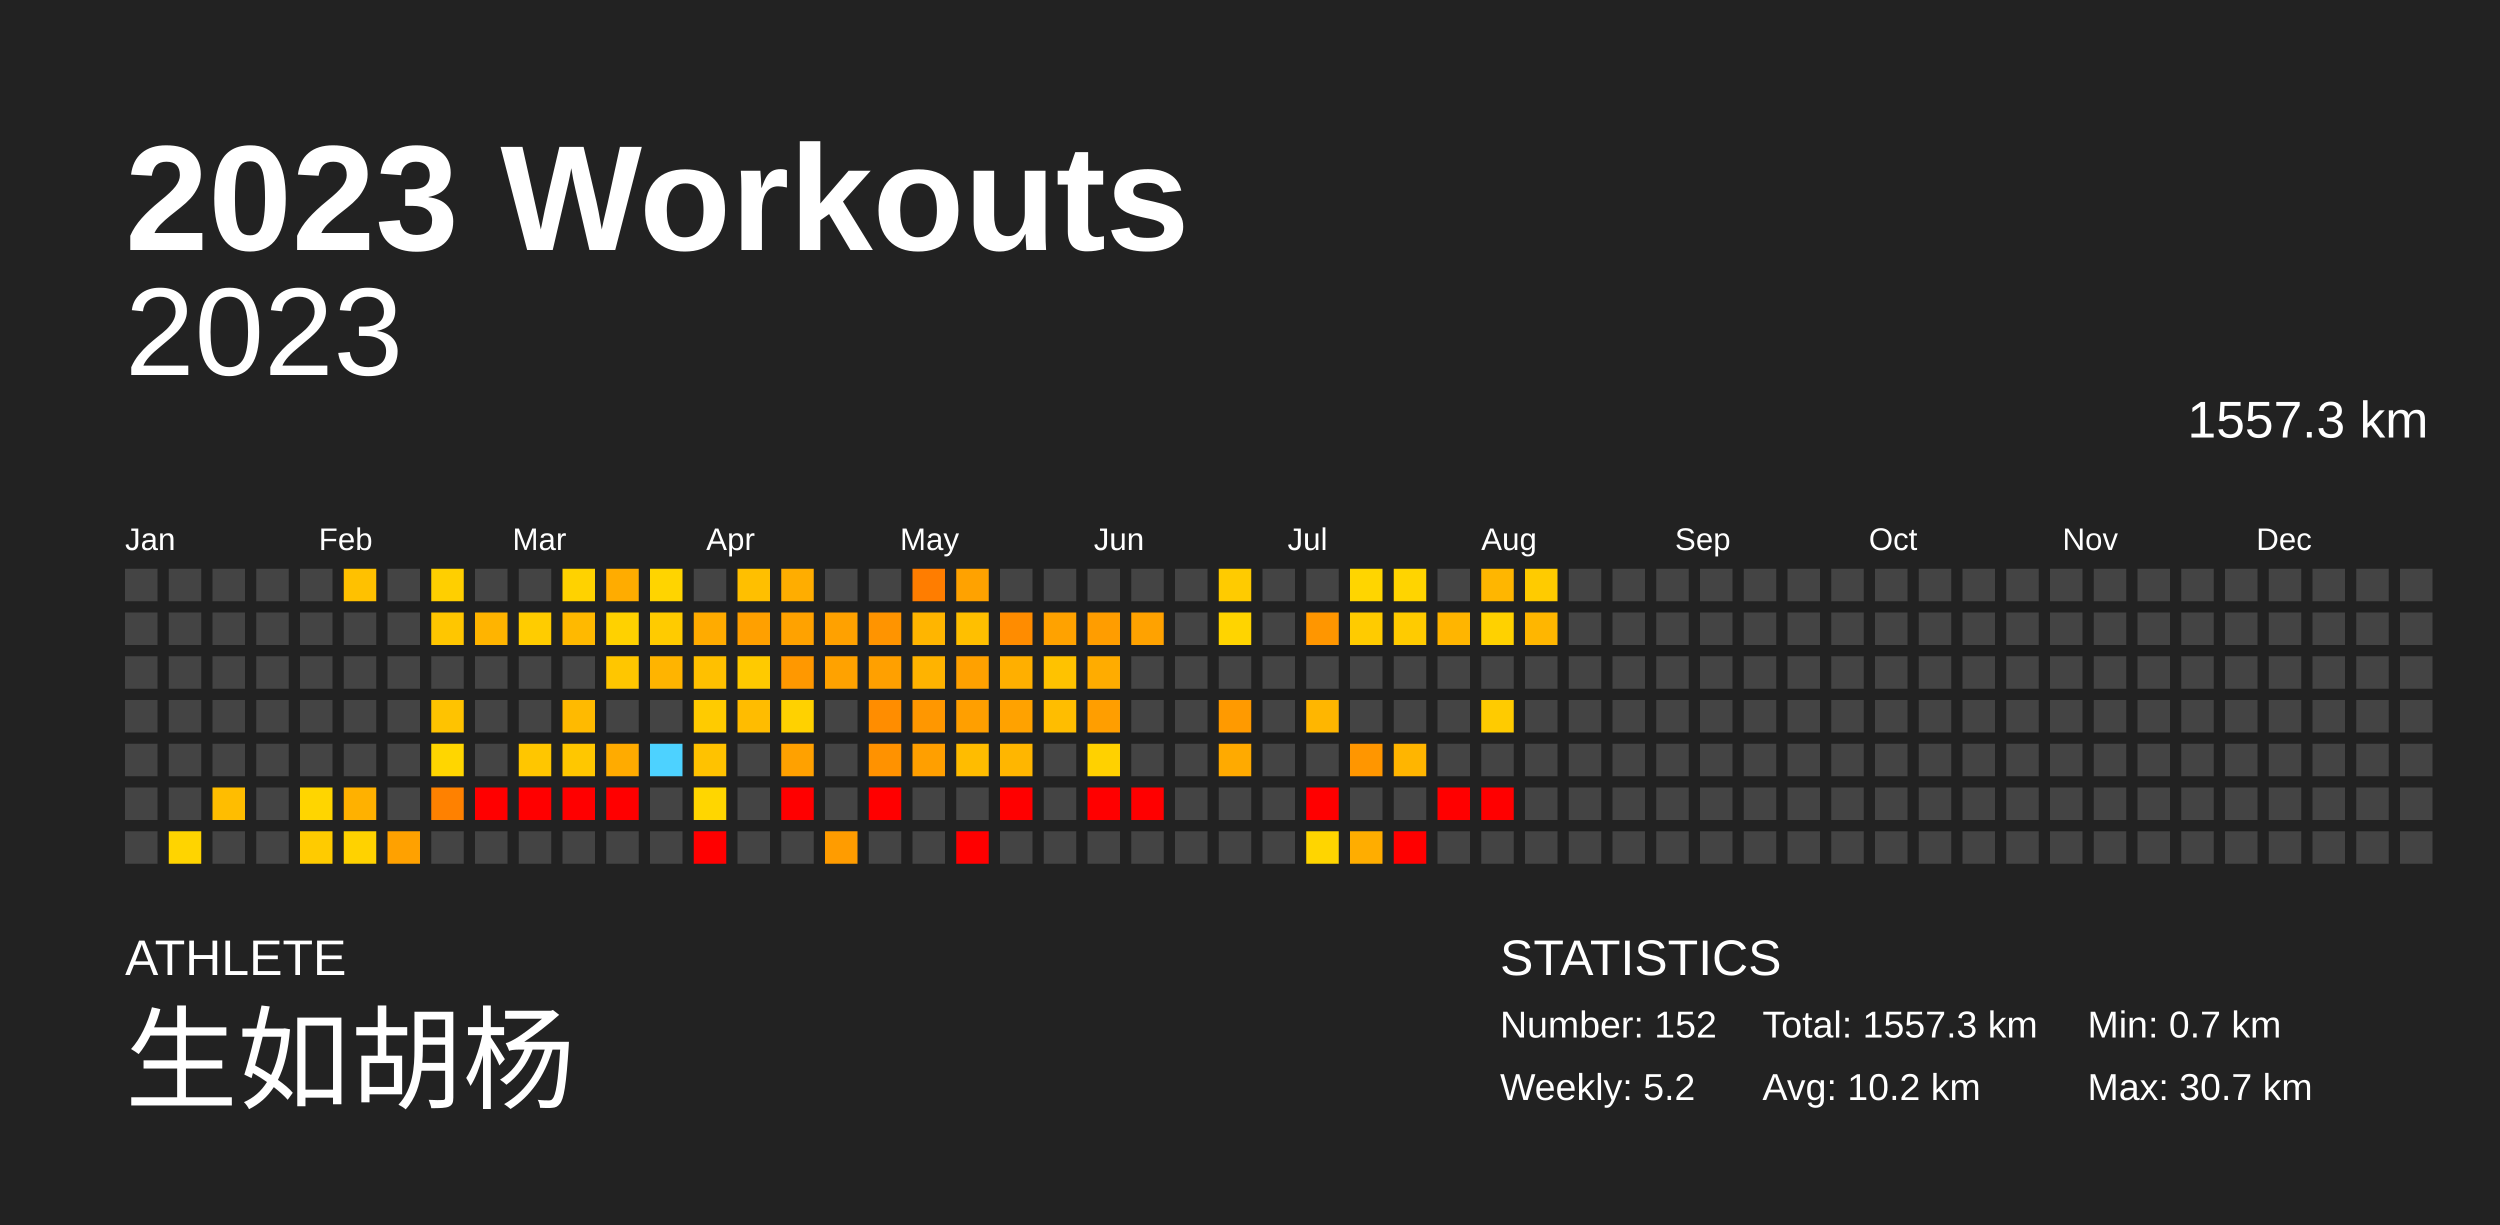
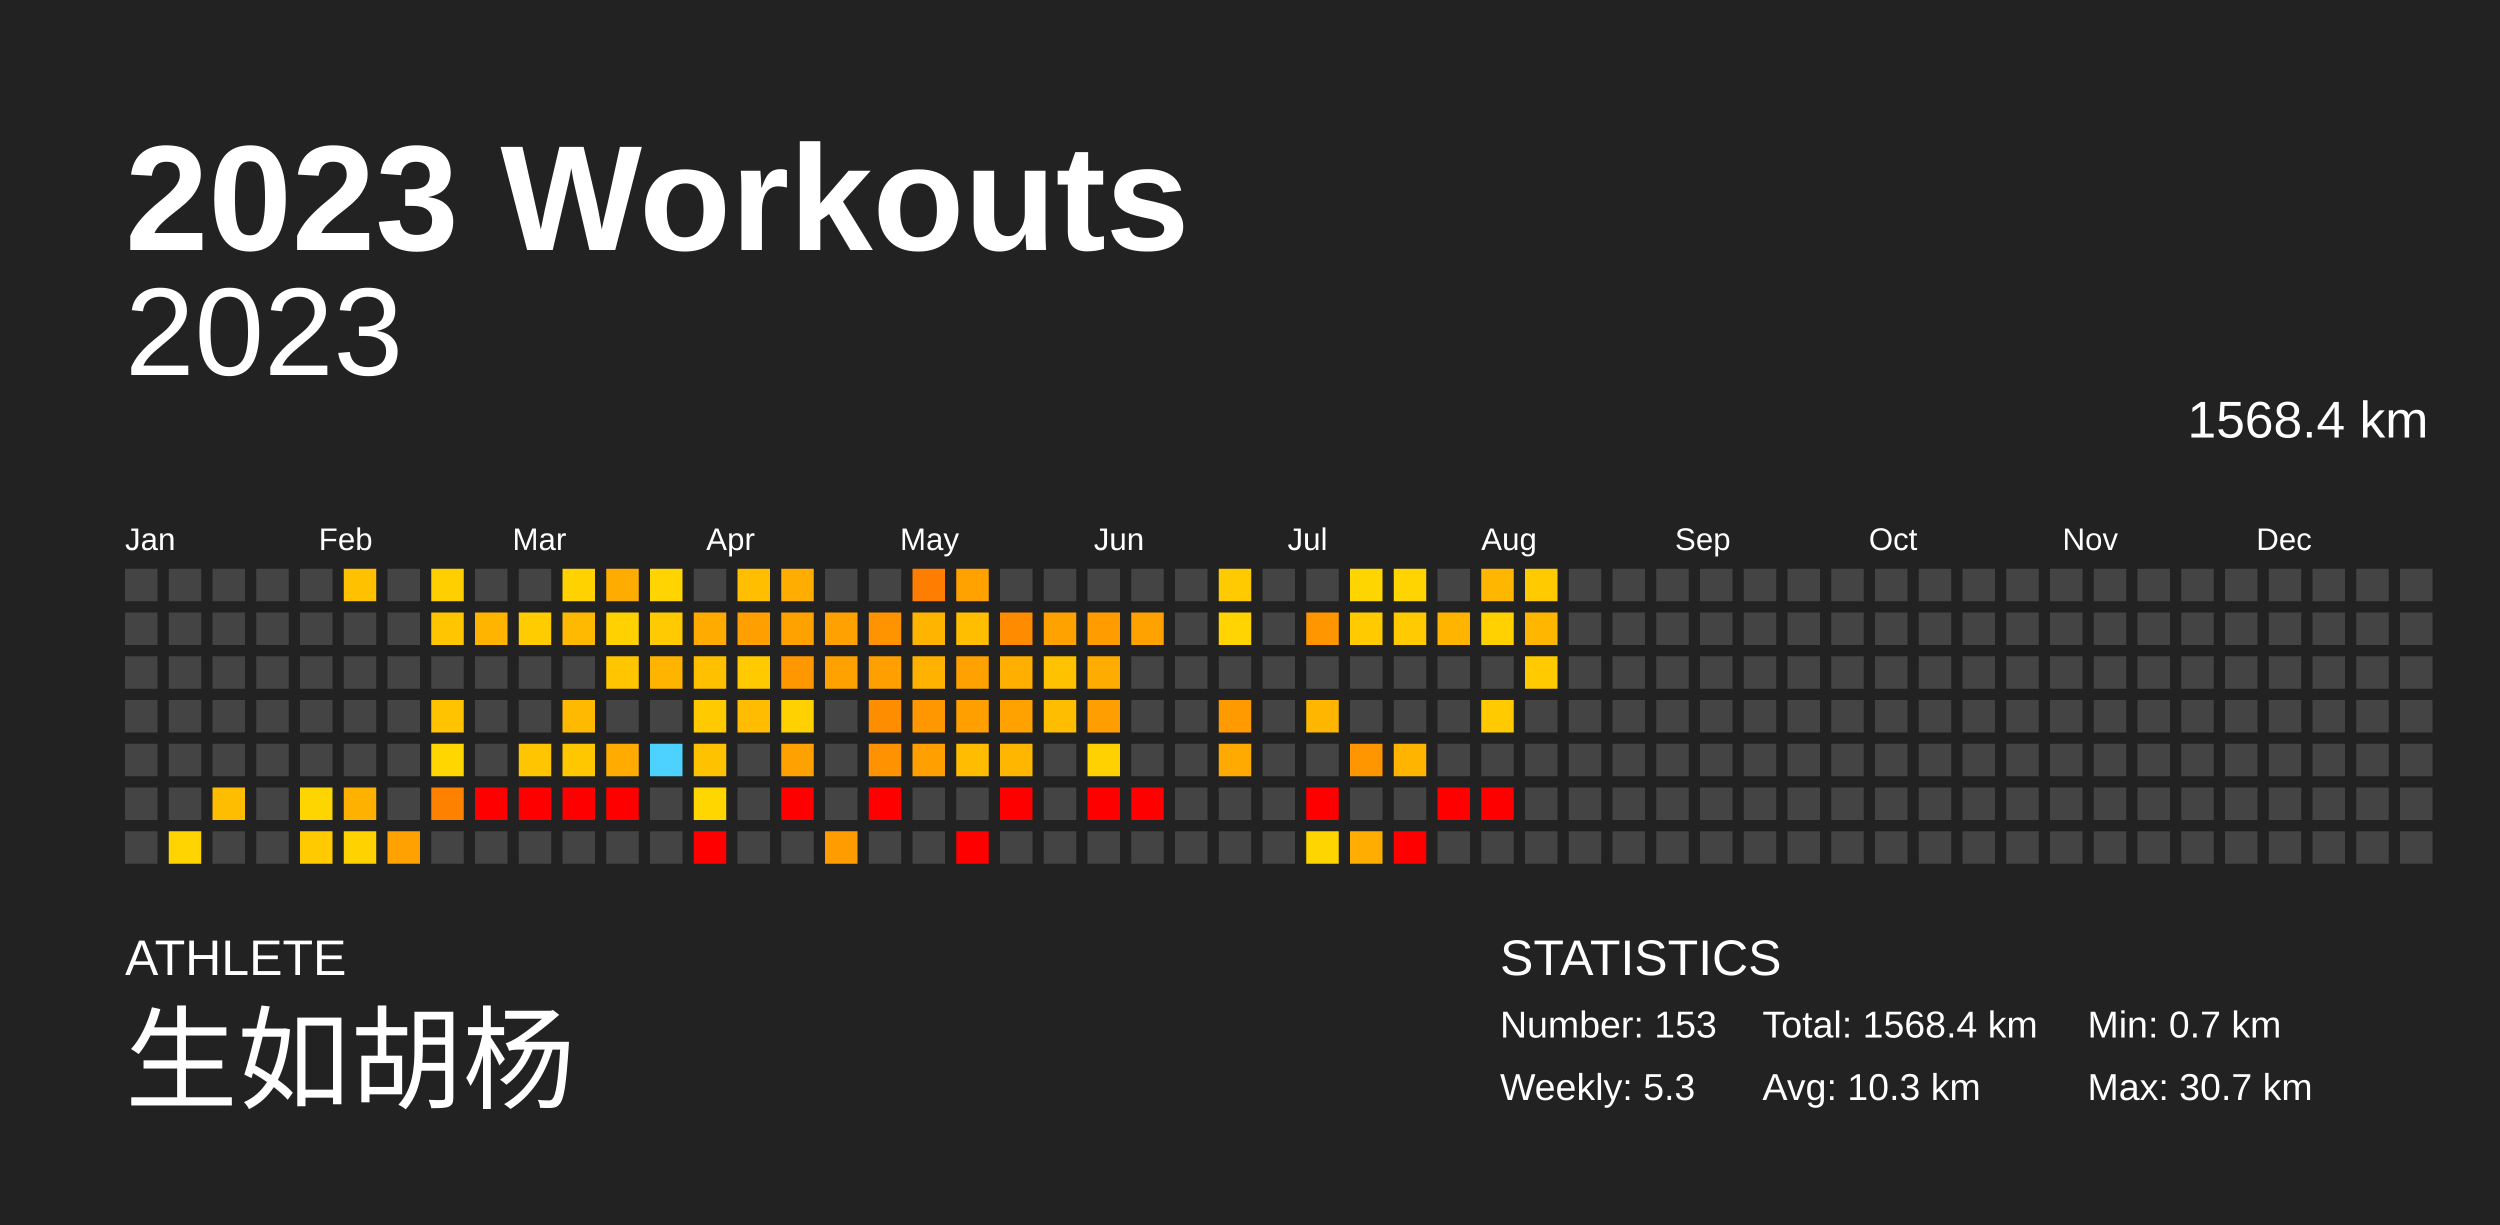
<svg xmlns="http://www.w3.org/2000/svg" baseProfile="full" height="98mm" version="1.1" viewBox="0,0,200,98" width="200mm">
  <defs />
  <rect fill="#222222" height="98" width="200" x="0" y="0" />
  <text fill="#FFFFFF" style="font-size:12px; font-family:Arial; font-weight:bold;" x="10" y="20">2023 Workouts</text>
  <text fill="#FFFFFF" style="font-size:4px; font-family:Arial" x="10" y="78">ATHLETE</text>
  <text fill="#FFFFFF" style="font-size:9px; font-family:Arial" x="10" y="88">生如胡杨</text>
  <text fill="#FFFFFF" style="font-size:4px; font-family:Arial" x="120" y="78">STATISTICS</text>
-   <text fill="#FFFFFF" style="font-size:3px; font-family:Arial" x="120" y="83">Number: 152</text>
-   <text fill="#FFFFFF" style="font-size:3px; font-family:Arial" x="120" y="88">Weekly: 5.2</text>
-   <text fill="#FFFFFF" style="font-size:3px; font-family:Arial" x="141" y="83">Total: 1557.3 km</text>
-   <text fill="#FFFFFF" style="font-size:3px; font-family:Arial" x="141" y="88">Avg: 10.2 km</text>
+   <text fill="#FFFFFF" style="font-size:3px; font-family:Arial" x="120" y="83">Number: 153</text>
+   <text fill="#FFFFFF" style="font-size:3px; font-family:Arial" x="120" y="88">Weekly: 5.3</text>
+   <text fill="#FFFFFF" style="font-size:3px; font-family:Arial" x="141" y="83">Total: 1568.4 km</text>
+   <text fill="#FFFFFF" style="font-size:3px; font-family:Arial" x="141" y="88">Avg: 10.3 km</text>
  <text fill="#FFFFFF" style="font-size:3px; font-family:Arial" x="167" y="83">Min: 0.7 km</text>
  <text fill="#FFFFFF" style="font-size:3px; font-family:Arial" x="167" y="88">Max: 30.7 km</text>
  <text alignment-baseline="hanging" fill="#FFFFFF" style="font-size:10.0px; font-family:Arial;" x="10" y="30">2023</text>
-   <text alignment-baseline="hanging" fill="#FFFFFF" style="font-size:4.125px; font-family:Arial;" x="175" y="35">1557.3 km</text>
+   <text alignment-baseline="hanging" fill="#FFFFFF" style="font-size:4.125px; font-family:Arial;" x="175" y="35">1568.4 km</text>
  <text fill="#FFFFFF" style="font-size:2.5px; font-family:Arial" x="10.0" y="44">Jan</text>
  <text fill="#FFFFFF" style="font-size:2.5px; font-family:Arial" x="25.5" y="44">Feb</text>
  <text fill="#FFFFFF" style="font-size:2.5px; font-family:Arial" x="41.0" y="44">Mar</text>
  <text fill="#FFFFFF" style="font-size:2.5px; font-family:Arial" x="56.5" y="44">Apr</text>
  <text fill="#FFFFFF" style="font-size:2.5px; font-family:Arial" x="72.0" y="44">May</text>
  <text fill="#FFFFFF" style="font-size:2.5px; font-family:Arial" x="87.5" y="44">Jun</text>
  <text fill="#FFFFFF" style="font-size:2.5px; font-family:Arial" x="103.0" y="44">Jul</text>
  <text fill="#FFFFFF" style="font-size:2.5px; font-family:Arial" x="118.5" y="44">Aug</text>
  <text fill="#FFFFFF" style="font-size:2.5px; font-family:Arial" x="134.0" y="44">Sep</text>
  <text fill="#FFFFFF" style="font-size:2.5px; font-family:Arial" x="149.5" y="44">Oct</text>
  <text fill="#FFFFFF" style="font-size:2.5px; font-family:Arial" x="165.0" y="44">Nov</text>
  <text fill="#FFFFFF" style="font-size:2.5px; font-family:Arial" x="180.5" y="44">Dec</text>
  <rect fill="#444444" height="2.6" width="2.6" x="10.0" y="45.5" />
  <rect fill="#444444" height="2.6" width="2.6" x="10.0" y="49.0" />
  <rect fill="#444444" height="2.6" width="2.6" x="10.0" y="52.5" />
  <rect fill="#444444" height="2.6" width="2.6" x="10.0" y="56.0" />
  <rect fill="#444444" height="2.6" width="2.6" x="10.0" y="59.5" />
  <rect fill="#444444" height="2.6" width="2.6" x="10.0" y="63.0" />
  <rect fill="#444444" height="2.6" width="2.6" x="10.0" y="66.5" />
  <rect fill="#444444" height="2.6" width="2.6" x="13.5" y="45.5" />
  <rect fill="#444444" height="2.6" width="2.6" x="13.5" y="49.0" />
  <rect fill="#444444" height="2.6" width="2.6" x="13.5" y="52.5" />
  <rect fill="#444444" height="2.6" width="2.6" x="13.5" y="56.0" />
  <rect fill="#444444" height="2.6" width="2.6" x="13.5" y="59.5" />
  <rect fill="#444444" height="2.6" width="2.6" x="13.5" y="63.0" />
  <rect fill="#ffd400" height="2.6" width="2.6" x="13.5" y="66.5" />
  <rect fill="#444444" height="2.6" width="2.6" x="17.0" y="45.5" />
  <rect fill="#444444" height="2.6" width="2.6" x="17.0" y="49.0" />
  <rect fill="#444444" height="2.6" width="2.6" x="17.0" y="52.5" />
  <rect fill="#444444" height="2.6" width="2.6" x="17.0" y="56.0" />
  <rect fill="#444444" height="2.6" width="2.6" x="17.0" y="59.5" />
  <rect fill="#ffbd00" height="2.6" width="2.6" x="17.0" y="63.0" />
  <rect fill="#444444" height="2.6" width="2.6" x="17.0" y="66.5" />
  <rect fill="#444444" height="2.6" width="2.6" x="20.5" y="45.5" />
  <rect fill="#444444" height="2.6" width="2.6" x="20.5" y="49.0" />
  <rect fill="#444444" height="2.6" width="2.6" x="20.5" y="52.5" />
  <rect fill="#444444" height="2.6" width="2.6" x="20.5" y="56.0" />
  <rect fill="#444444" height="2.6" width="2.6" x="20.5" y="59.5" />
  <rect fill="#444444" height="2.6" width="2.6" x="20.5" y="63.0" />
  <rect fill="#444444" height="2.6" width="2.6" x="20.5" y="66.5" />
  <rect fill="#444444" height="2.6" width="2.6" x="24.0" y="45.5" />
  <rect fill="#444444" height="2.6" width="2.6" x="24.0" y="49.0" />
  <rect fill="#444444" height="2.6" width="2.6" x="24.0" y="52.5" />
  <rect fill="#444444" height="2.6" width="2.6" x="24.0" y="56.0" />
  <rect fill="#444444" height="2.6" width="2.6" x="24.0" y="59.5" />
  <rect fill="#ffd500" height="2.6" width="2.6" x="24.0" y="63.0" />
  <rect fill="#ffcb00" height="2.6" width="2.6" x="24.0" y="66.5" />
  <rect fill="#ffc100" height="2.6" width="2.6" x="27.5" y="45.5" />
  <rect fill="#444444" height="2.6" width="2.6" x="27.5" y="49.0" />
  <rect fill="#444444" height="2.6" width="2.6" x="27.5" y="52.5" />
  <rect fill="#444444" height="2.6" width="2.6" x="27.5" y="56.0" />
  <rect fill="#444444" height="2.6" width="2.6" x="27.5" y="59.5" />
  <rect fill="#ffb100" height="2.6" width="2.6" x="27.5" y="63.0" />
  <rect fill="#ffd200" height="2.6" width="2.6" x="27.5" y="66.5" />
  <rect fill="#444444" height="2.6" width="2.6" x="31.0" y="45.5" />
  <rect fill="#444444" height="2.6" width="2.6" x="31.0" y="49.0" />
  <rect fill="#444444" height="2.6" width="2.6" x="31.0" y="52.5" />
  <rect fill="#444444" height="2.6" width="2.6" x="31.0" y="56.0" />
  <rect fill="#444444" height="2.6" width="2.6" x="31.0" y="59.5" />
  <rect fill="#444444" height="2.6" width="2.6" x="31.0" y="63.0" />
  <rect fill="#ffa100" height="2.6" width="2.6" x="31.0" y="66.5" />
  <rect fill="#ffcf00" height="2.6" width="2.6" x="34.5" y="45.5" />
  <rect fill="#ffc600" height="2.6" width="2.6" x="34.5" y="49.0" />
  <rect fill="#444444" height="2.6" width="2.6" x="34.5" y="52.5" />
  <rect fill="#ffc300" height="2.6" width="2.6" x="34.5" y="56.0" />
  <rect fill="#ffd600" height="2.6" width="2.6" x="34.5" y="59.5" />
  <rect fill="#ff8100" height="2.6" width="2.6" x="34.5" y="63.0" />
  <rect fill="#444444" height="2.6" width="2.6" x="34.5" y="66.5" />
  <rect fill="#444444" height="2.6" width="2.6" x="38.0" y="45.5" />
  <rect fill="#ffb400" height="2.6" width="2.6" x="38.0" y="49.0" />
  <rect fill="#444444" height="2.6" width="2.6" x="38.0" y="52.5" />
  <rect fill="#444444" height="2.6" width="2.6" x="38.0" y="56.0" />
  <rect fill="#444444" height="2.6" width="2.6" x="38.0" y="59.5" />
  <rect fill="red" height="2.6" width="2.6" x="38.0" y="63.0" />
  <rect fill="#444444" height="2.6" width="2.6" x="38.0" y="66.5" />
  <rect fill="#444444" height="2.6" width="2.6" x="41.5" y="45.5" />
  <rect fill="#ffcc00" height="2.6" width="2.6" x="41.5" y="49.0" />
  <rect fill="#444444" height="2.6" width="2.6" x="41.5" y="52.5" />
  <rect fill="#444444" height="2.6" width="2.6" x="41.5" y="56.0" />
  <rect fill="#ffc600" height="2.6" width="2.6" x="41.5" y="59.5" />
  <rect fill="red" height="2.6" width="2.6" x="41.5" y="63.0" />
  <rect fill="#444444" height="2.6" width="2.6" x="41.5" y="66.5" />
  <rect fill="#ffd200" height="2.6" width="2.6" x="45.0" y="45.5" />
  <rect fill="#ffb900" height="2.6" width="2.6" x="45.0" y="49.0" />
  <rect fill="#444444" height="2.6" width="2.6" x="45.0" y="52.5" />
  <rect fill="#ffba00" height="2.6" width="2.6" x="45.0" y="56.0" />
  <rect fill="#ffc700" height="2.6" width="2.6" x="45.0" y="59.5" />
  <rect fill="red" height="2.6" width="2.6" x="45.0" y="63.0" />
  <rect fill="#444444" height="2.6" width="2.6" x="45.0" y="66.5" />
  <rect fill="#ffac00" height="2.6" width="2.6" x="48.5" y="45.5" />
  <rect fill="#ffd100" height="2.6" width="2.6" x="48.5" y="49.0" />
  <rect fill="#ffc600" height="2.6" width="2.6" x="48.5" y="52.5" />
  <rect fill="#444444" height="2.6" width="2.6" x="48.5" y="56.0" />
  <rect fill="#ffab00" height="2.6" width="2.6" x="48.5" y="59.5" />
  <rect fill="red" height="2.6" width="2.6" x="48.5" y="63.0" />
  <rect fill="#444444" height="2.6" width="2.6" x="48.5" y="66.5" />
  <rect fill="#ffd400" height="2.6" width="2.6" x="52.0" y="45.5" />
  <rect fill="#ffcb00" height="2.6" width="2.6" x="52.0" y="49.0" />
  <rect fill="#ffb400" height="2.6" width="2.6" x="52.0" y="52.5" />
  <rect fill="#444444" height="2.6" width="2.6" x="52.0" y="56.0" />
  <rect fill="#4dd2ff" height="2.6" width="2.6" x="52.0" y="59.5" />
  <rect fill="#444444" height="2.6" width="2.6" x="52.0" y="63.0" />
  <rect fill="#444444" height="2.6" width="2.6" x="52.0" y="66.5" />
  <rect fill="#444444" height="2.6" width="2.6" x="55.5" y="45.5" />
  <rect fill="#ffab00" height="2.6" width="2.6" x="55.5" y="49.0" />
  <rect fill="#ffc000" height="2.6" width="2.6" x="55.5" y="52.5" />
  <rect fill="#ffcb00" height="2.6" width="2.6" x="55.5" y="56.0" />
  <rect fill="#ffc200" height="2.6" width="2.6" x="55.5" y="59.5" />
  <rect fill="#ffd600" height="2.6" width="2.6" x="55.5" y="63.0" />
  <rect fill="red" height="2.6" width="2.6" x="55.5" y="66.5" />
  <rect fill="#ffbf00" height="2.6" width="2.6" x="59.0" y="45.5" />
  <rect fill="#ffa000" height="2.6" width="2.6" x="59.0" y="49.0" />
  <rect fill="#ffca00" height="2.6" width="2.6" x="59.0" y="52.5" />
  <rect fill="#ffbc00" height="2.6" width="2.6" x="59.0" y="56.0" />
  <rect fill="#444444" height="2.6" width="2.6" x="59.0" y="59.5" />
  <rect fill="#444444" height="2.6" width="2.6" x="59.0" y="63.0" />
  <rect fill="#444444" height="2.6" width="2.6" x="59.0" y="66.5" />
  <rect fill="#ffad00" height="2.6" width="2.6" x="62.5" y="45.5" />
  <rect fill="#ffa200" height="2.6" width="2.6" x="62.5" y="49.0" />
  <rect fill="#ff9800" height="2.6" width="2.6" x="62.5" y="52.5" />
  <rect fill="#ffd100" height="2.6" width="2.6" x="62.5" y="56.0" />
  <rect fill="#ffa100" height="2.6" width="2.6" x="62.5" y="59.5" />
  <rect fill="red" height="2.6" width="2.6" x="62.5" y="63.0" />
  <rect fill="#444444" height="2.6" width="2.6" x="62.5" y="66.5" />
  <rect fill="#444444" height="2.6" width="2.6" x="66.0" y="45.5" />
  <rect fill="#ffa100" height="2.6" width="2.6" x="66.0" y="49.0" />
  <rect fill="#ffa200" height="2.6" width="2.6" x="66.0" y="52.5" />
  <rect fill="#444444" height="2.6" width="2.6" x="66.0" y="56.0" />
  <rect fill="#444444" height="2.6" width="2.6" x="66.0" y="59.5" />
  <rect fill="#444444" height="2.6" width="2.6" x="66.0" y="63.0" />
  <rect fill="#ff9c00" height="2.6" width="2.6" x="66.0" y="66.5" />
  <rect fill="#444444" height="2.6" width="2.6" x="69.5" y="45.5" />
  <rect fill="#ff9400" height="2.6" width="2.6" x="69.5" y="49.0" />
  <rect fill="#ffa000" height="2.6" width="2.6" x="69.5" y="52.5" />
  <rect fill="#ff8d00" height="2.6" width="2.6" x="69.5" y="56.0" />
  <rect fill="#ff9200" height="2.6" width="2.6" x="69.5" y="59.5" />
  <rect fill="red" height="2.6" width="2.6" x="69.5" y="63.0" />
  <rect fill="#444444" height="2.6" width="2.6" x="69.5" y="66.5" />
  <rect fill="#ff7d00" height="2.6" width="2.6" x="73.0" y="45.5" />
  <rect fill="#ffb500" height="2.6" width="2.6" x="73.0" y="49.0" />
  <rect fill="#ffb300" height="2.6" width="2.6" x="73.0" y="52.5" />
  <rect fill="#ff9700" height="2.6" width="2.6" x="73.0" y="56.0" />
  <rect fill="#ff9f00" height="2.6" width="2.6" x="73.0" y="59.5" />
  <rect fill="#444444" height="2.6" width="2.6" x="73.0" y="63.0" />
  <rect fill="#444444" height="2.6" width="2.6" x="73.0" y="66.5" />
  <rect fill="#ffa200" height="2.6" width="2.6" x="76.5" y="45.5" />
  <rect fill="#ffbf00" height="2.6" width="2.6" x="76.5" y="49.0" />
  <rect fill="#ffa100" height="2.6" width="2.6" x="76.5" y="52.5" />
  <rect fill="#ff9f00" height="2.6" width="2.6" x="76.5" y="56.0" />
  <rect fill="#ffbc00" height="2.6" width="2.6" x="76.5" y="59.5" />
  <rect fill="#444444" height="2.6" width="2.6" x="76.5" y="63.0" />
  <rect fill="red" height="2.6" width="2.6" x="76.5" y="66.5" />
  <rect fill="#444444" height="2.6" width="2.6" x="80.0" y="45.5" />
  <rect fill="#ff8c00" height="2.6" width="2.6" x="80.0" y="49.0" />
  <rect fill="#ffaf00" height="2.6" width="2.6" x="80.0" y="52.5" />
  <rect fill="#ffa200" height="2.6" width="2.6" x="80.0" y="56.0" />
  <rect fill="#ffb600" height="2.6" width="2.6" x="80.0" y="59.5" />
  <rect fill="red" height="2.6" width="2.6" x="80.0" y="63.0" />
  <rect fill="#444444" height="2.6" width="2.6" x="80.0" y="66.5" />
  <rect fill="#444444" height="2.6" width="2.6" x="83.5" y="45.5" />
  <rect fill="#ffa200" height="2.6" width="2.6" x="83.5" y="49.0" />
  <rect fill="#ffc200" height="2.6" width="2.6" x="83.5" y="52.5" />
  <rect fill="#ffbd00" height="2.6" width="2.6" x="83.5" y="56.0" />
  <rect fill="#444444" height="2.6" width="2.6" x="83.5" y="59.5" />
  <rect fill="#444444" height="2.6" width="2.6" x="83.5" y="63.0" />
  <rect fill="#444444" height="2.6" width="2.6" x="83.5" y="66.5" />
  <rect fill="#444444" height="2.6" width="2.6" x="87.0" y="45.5" />
  <rect fill="#ff9d00" height="2.6" width="2.6" x="87.0" y="49.0" />
  <rect fill="#ffac00" height="2.6" width="2.6" x="87.0" y="52.5" />
  <rect fill="#ff9e00" height="2.6" width="2.6" x="87.0" y="56.0" />
  <rect fill="#ffd100" height="2.6" width="2.6" x="87.0" y="59.5" />
  <rect fill="red" height="2.6" width="2.6" x="87.0" y="63.0" />
  <rect fill="#444444" height="2.6" width="2.6" x="87.0" y="66.5" />
  <rect fill="#444444" height="2.6" width="2.6" x="90.5" y="45.5" />
  <rect fill="#ffa200" height="2.6" width="2.6" x="90.5" y="49.0" />
  <rect fill="#444444" height="2.6" width="2.6" x="90.5" y="52.5" />
  <rect fill="#444444" height="2.6" width="2.6" x="90.5" y="56.0" />
  <rect fill="#444444" height="2.6" width="2.6" x="90.5" y="59.5" />
  <rect fill="red" height="2.6" width="2.6" x="90.5" y="63.0" />
  <rect fill="#444444" height="2.6" width="2.6" x="90.5" y="66.5" />
  <rect fill="#444444" height="2.6" width="2.6" x="94.0" y="45.5" />
  <rect fill="#444444" height="2.6" width="2.6" x="94.0" y="49.0" />
  <rect fill="#444444" height="2.6" width="2.6" x="94.0" y="52.5" />
  <rect fill="#444444" height="2.6" width="2.6" x="94.0" y="56.0" />
  <rect fill="#444444" height="2.6" width="2.6" x="94.0" y="59.5" />
  <rect fill="#444444" height="2.6" width="2.6" x="94.0" y="63.0" />
  <rect fill="#444444" height="2.6" width="2.6" x="94.0" y="66.5" />
  <rect fill="#ffcb00" height="2.6" width="2.6" x="97.5" y="45.5" />
  <rect fill="#ffd400" height="2.6" width="2.6" x="97.5" y="49.0" />
  <rect fill="#444444" height="2.6" width="2.6" x="97.5" y="52.5" />
  <rect fill="#ff9a00" height="2.6" width="2.6" x="97.5" y="56.0" />
  <rect fill="#ffaa00" height="2.6" width="2.6" x="97.5" y="59.5" />
  <rect fill="#444444" height="2.6" width="2.6" x="97.5" y="63.0" />
  <rect fill="#444444" height="2.6" width="2.6" x="97.5" y="66.5" />
  <rect fill="#444444" height="2.6" width="2.6" x="101.0" y="45.5" />
  <rect fill="#444444" height="2.6" width="2.6" x="101.0" y="49.0" />
  <rect fill="#444444" height="2.6" width="2.6" x="101.0" y="52.5" />
  <rect fill="#444444" height="2.6" width="2.6" x="101.0" y="56.0" />
  <rect fill="#444444" height="2.6" width="2.6" x="101.0" y="59.5" />
  <rect fill="#444444" height="2.6" width="2.6" x="101.0" y="63.0" />
  <rect fill="#444444" height="2.6" width="2.6" x="101.0" y="66.5" />
  <rect fill="#444444" height="2.6" width="2.6" x="104.5" y="45.5" />
  <rect fill="#ff9600" height="2.6" width="2.6" x="104.5" y="49.0" />
  <rect fill="#444444" height="2.6" width="2.6" x="104.5" y="52.5" />
  <rect fill="#ffb600" height="2.6" width="2.6" x="104.5" y="56.0" />
  <rect fill="#444444" height="2.6" width="2.6" x="104.5" y="59.5" />
  <rect fill="red" height="2.6" width="2.6" x="104.5" y="63.0" />
  <rect fill="#ffd500" height="2.6" width="2.6" x="104.5" y="66.5" />
  <rect fill="#ffd500" height="2.6" width="2.6" x="108.0" y="45.5" />
  <rect fill="#ffcb00" height="2.6" width="2.6" x="108.0" y="49.0" />
  <rect fill="#444444" height="2.6" width="2.6" x="108.0" y="52.5" />
  <rect fill="#444444" height="2.6" width="2.6" x="108.0" y="56.0" />
  <rect fill="#ff9600" height="2.6" width="2.6" x="108.0" y="59.5" />
  <rect fill="#444444" height="2.6" width="2.6" x="108.0" y="63.0" />
  <rect fill="#ffad00" height="2.6" width="2.6" x="108.0" y="66.5" />
  <rect fill="#ffd400" height="2.6" width="2.6" x="111.5" y="45.5" />
  <rect fill="#ffcb00" height="2.6" width="2.6" x="111.5" y="49.0" />
  <rect fill="#444444" height="2.6" width="2.6" x="111.5" y="52.5" />
  <rect fill="#444444" height="2.6" width="2.6" x="111.5" y="56.0" />
  <rect fill="#ffb500" height="2.6" width="2.6" x="111.5" y="59.5" />
  <rect fill="#444444" height="2.6" width="2.6" x="111.5" y="63.0" />
  <rect fill="red" height="2.6" width="2.6" x="111.5" y="66.5" />
  <rect fill="#444444" height="2.6" width="2.6" x="115.0" y="45.5" />
  <rect fill="#ffb500" height="2.6" width="2.6" x="115.0" y="49.0" />
  <rect fill="#444444" height="2.6" width="2.6" x="115.0" y="52.5" />
  <rect fill="#444444" height="2.6" width="2.6" x="115.0" y="56.0" />
  <rect fill="#444444" height="2.6" width="2.6" x="115.0" y="59.5" />
  <rect fill="red" height="2.6" width="2.6" x="115.0" y="63.0" />
  <rect fill="#444444" height="2.6" width="2.6" x="115.0" y="66.5" />
  <rect fill="#ffb600" height="2.6" width="2.6" x="118.5" y="45.5" />
  <rect fill="#ffd100" height="2.6" width="2.6" x="118.5" y="49.0" />
  <rect fill="#444444" height="2.6" width="2.6" x="118.5" y="52.5" />
  <rect fill="#ffcb00" height="2.6" width="2.6" x="118.5" y="56.0" />
  <rect fill="#444444" height="2.6" width="2.6" x="118.5" y="59.5" />
  <rect fill="red" height="2.6" width="2.6" x="118.5" y="63.0" />
  <rect fill="#444444" height="2.6" width="2.6" x="118.5" y="66.5" />
  <rect fill="#ffcb00" height="2.6" width="2.6" x="122.0" y="45.5" />
  <rect fill="#ffb600" height="2.6" width="2.6" x="122.0" y="49.0" />
-   <rect fill="#444444" height="2.6" width="2.6" x="122.0" y="52.5" />
+   <rect fill="#ffcb00" height="2.6" width="2.6" x="122.0" y="52.5" />
  <rect fill="#444444" height="2.6" width="2.6" x="122.0" y="56.0" />
  <rect fill="#444444" height="2.6" width="2.6" x="122.0" y="59.5" />
  <rect fill="#444444" height="2.6" width="2.6" x="122.0" y="63.0" />
  <rect fill="#444444" height="2.6" width="2.6" x="122.0" y="66.5" />
  <rect fill="#444444" height="2.6" width="2.6" x="125.5" y="45.5" />
  <rect fill="#444444" height="2.6" width="2.6" x="125.5" y="49.0" />
  <rect fill="#444444" height="2.6" width="2.6" x="125.5" y="52.5" />
  <rect fill="#444444" height="2.6" width="2.6" x="125.5" y="56.0" />
  <rect fill="#444444" height="2.6" width="2.6" x="125.5" y="59.5" />
  <rect fill="#444444" height="2.6" width="2.6" x="125.5" y="63.0" />
  <rect fill="#444444" height="2.6" width="2.6" x="125.5" y="66.5" />
  <rect fill="#444444" height="2.6" width="2.6" x="129.0" y="45.5" />
  <rect fill="#444444" height="2.6" width="2.6" x="129.0" y="49.0" />
  <rect fill="#444444" height="2.6" width="2.6" x="129.0" y="52.5" />
  <rect fill="#444444" height="2.6" width="2.6" x="129.0" y="56.0" />
  <rect fill="#444444" height="2.6" width="2.6" x="129.0" y="59.5" />
  <rect fill="#444444" height="2.6" width="2.6" x="129.0" y="63.0" />
  <rect fill="#444444" height="2.6" width="2.6" x="129.0" y="66.5" />
  <rect fill="#444444" height="2.6" width="2.6" x="132.5" y="45.5" />
  <rect fill="#444444" height="2.6" width="2.6" x="132.5" y="49.0" />
  <rect fill="#444444" height="2.6" width="2.6" x="132.5" y="52.5" />
  <rect fill="#444444" height="2.6" width="2.6" x="132.5" y="56.0" />
  <rect fill="#444444" height="2.6" width="2.6" x="132.5" y="59.5" />
  <rect fill="#444444" height="2.6" width="2.6" x="132.5" y="63.0" />
  <rect fill="#444444" height="2.6" width="2.6" x="132.5" y="66.5" />
  <rect fill="#444444" height="2.6" width="2.6" x="136.0" y="45.5" />
  <rect fill="#444444" height="2.6" width="2.6" x="136.0" y="49.0" />
  <rect fill="#444444" height="2.6" width="2.6" x="136.0" y="52.5" />
  <rect fill="#444444" height="2.6" width="2.6" x="136.0" y="56.0" />
  <rect fill="#444444" height="2.6" width="2.6" x="136.0" y="59.5" />
  <rect fill="#444444" height="2.6" width="2.6" x="136.0" y="63.0" />
  <rect fill="#444444" height="2.6" width="2.6" x="136.0" y="66.5" />
  <rect fill="#444444" height="2.6" width="2.6" x="139.5" y="45.5" />
  <rect fill="#444444" height="2.6" width="2.6" x="139.5" y="49.0" />
  <rect fill="#444444" height="2.6" width="2.6" x="139.5" y="52.5" />
  <rect fill="#444444" height="2.6" width="2.6" x="139.5" y="56.0" />
  <rect fill="#444444" height="2.6" width="2.6" x="139.5" y="59.5" />
  <rect fill="#444444" height="2.6" width="2.6" x="139.5" y="63.0" />
  <rect fill="#444444" height="2.6" width="2.6" x="139.5" y="66.5" />
  <rect fill="#444444" height="2.6" width="2.6" x="143.0" y="45.5" />
  <rect fill="#444444" height="2.6" width="2.6" x="143.0" y="49.0" />
  <rect fill="#444444" height="2.6" width="2.6" x="143.0" y="52.5" />
  <rect fill="#444444" height="2.6" width="2.6" x="143.0" y="56.0" />
  <rect fill="#444444" height="2.6" width="2.6" x="143.0" y="59.5" />
  <rect fill="#444444" height="2.6" width="2.6" x="143.0" y="63.0" />
  <rect fill="#444444" height="2.6" width="2.6" x="143.0" y="66.5" />
  <rect fill="#444444" height="2.6" width="2.6" x="146.5" y="45.5" />
  <rect fill="#444444" height="2.6" width="2.6" x="146.5" y="49.0" />
  <rect fill="#444444" height="2.6" width="2.6" x="146.5" y="52.5" />
  <rect fill="#444444" height="2.6" width="2.6" x="146.5" y="56.0" />
  <rect fill="#444444" height="2.6" width="2.6" x="146.5" y="59.5" />
  <rect fill="#444444" height="2.6" width="2.6" x="146.5" y="63.0" />
  <rect fill="#444444" height="2.6" width="2.6" x="146.5" y="66.5" />
  <rect fill="#444444" height="2.6" width="2.6" x="150.0" y="45.5" />
  <rect fill="#444444" height="2.6" width="2.6" x="150.0" y="49.0" />
  <rect fill="#444444" height="2.6" width="2.6" x="150.0" y="52.5" />
  <rect fill="#444444" height="2.6" width="2.6" x="150.0" y="56.0" />
  <rect fill="#444444" height="2.6" width="2.6" x="150.0" y="59.5" />
  <rect fill="#444444" height="2.6" width="2.6" x="150.0" y="63.0" />
  <rect fill="#444444" height="2.6" width="2.6" x="150.0" y="66.5" />
  <rect fill="#444444" height="2.6" width="2.6" x="153.5" y="45.5" />
  <rect fill="#444444" height="2.6" width="2.6" x="153.5" y="49.0" />
  <rect fill="#444444" height="2.6" width="2.6" x="153.5" y="52.5" />
  <rect fill="#444444" height="2.6" width="2.6" x="153.5" y="56.0" />
  <rect fill="#444444" height="2.6" width="2.6" x="153.5" y="59.5" />
  <rect fill="#444444" height="2.6" width="2.6" x="153.5" y="63.0" />
  <rect fill="#444444" height="2.6" width="2.6" x="153.5" y="66.5" />
  <rect fill="#444444" height="2.6" width="2.6" x="157.0" y="45.5" />
  <rect fill="#444444" height="2.6" width="2.6" x="157.0" y="49.0" />
  <rect fill="#444444" height="2.6" width="2.6" x="157.0" y="52.5" />
  <rect fill="#444444" height="2.6" width="2.6" x="157.0" y="56.0" />
  <rect fill="#444444" height="2.6" width="2.6" x="157.0" y="59.5" />
  <rect fill="#444444" height="2.6" width="2.6" x="157.0" y="63.0" />
  <rect fill="#444444" height="2.6" width="2.6" x="157.0" y="66.5" />
  <rect fill="#444444" height="2.6" width="2.6" x="160.5" y="45.5" />
  <rect fill="#444444" height="2.6" width="2.6" x="160.5" y="49.0" />
  <rect fill="#444444" height="2.6" width="2.6" x="160.5" y="52.5" />
  <rect fill="#444444" height="2.6" width="2.6" x="160.5" y="56.0" />
  <rect fill="#444444" height="2.6" width="2.6" x="160.5" y="59.5" />
  <rect fill="#444444" height="2.6" width="2.6" x="160.5" y="63.0" />
  <rect fill="#444444" height="2.6" width="2.6" x="160.5" y="66.5" />
  <rect fill="#444444" height="2.6" width="2.6" x="164.0" y="45.5" />
  <rect fill="#444444" height="2.6" width="2.6" x="164.0" y="49.0" />
  <rect fill="#444444" height="2.6" width="2.6" x="164.0" y="52.5" />
  <rect fill="#444444" height="2.6" width="2.6" x="164.0" y="56.0" />
  <rect fill="#444444" height="2.6" width="2.6" x="164.0" y="59.5" />
  <rect fill="#444444" height="2.6" width="2.6" x="164.0" y="63.0" />
  <rect fill="#444444" height="2.6" width="2.6" x="164.0" y="66.5" />
  <rect fill="#444444" height="2.6" width="2.6" x="167.5" y="45.5" />
  <rect fill="#444444" height="2.6" width="2.6" x="167.5" y="49.0" />
  <rect fill="#444444" height="2.6" width="2.6" x="167.5" y="52.5" />
  <rect fill="#444444" height="2.6" width="2.6" x="167.5" y="56.0" />
  <rect fill="#444444" height="2.6" width="2.6" x="167.5" y="59.5" />
  <rect fill="#444444" height="2.6" width="2.6" x="167.5" y="63.0" />
  <rect fill="#444444" height="2.6" width="2.6" x="167.5" y="66.5" />
  <rect fill="#444444" height="2.6" width="2.6" x="171.0" y="45.5" />
  <rect fill="#444444" height="2.6" width="2.6" x="171.0" y="49.0" />
  <rect fill="#444444" height="2.6" width="2.6" x="171.0" y="52.5" />
  <rect fill="#444444" height="2.6" width="2.6" x="171.0" y="56.0" />
  <rect fill="#444444" height="2.6" width="2.6" x="171.0" y="59.5" />
  <rect fill="#444444" height="2.6" width="2.6" x="171.0" y="63.0" />
  <rect fill="#444444" height="2.6" width="2.6" x="171.0" y="66.5" />
  <rect fill="#444444" height="2.6" width="2.6" x="174.5" y="45.5" />
  <rect fill="#444444" height="2.6" width="2.6" x="174.5" y="49.0" />
  <rect fill="#444444" height="2.6" width="2.6" x="174.5" y="52.5" />
  <rect fill="#444444" height="2.6" width="2.6" x="174.5" y="56.0" />
  <rect fill="#444444" height="2.6" width="2.6" x="174.5" y="59.5" />
  <rect fill="#444444" height="2.6" width="2.6" x="174.5" y="63.0" />
  <rect fill="#444444" height="2.6" width="2.6" x="174.5" y="66.5" />
  <rect fill="#444444" height="2.6" width="2.6" x="178.0" y="45.5" />
  <rect fill="#444444" height="2.6" width="2.6" x="178.0" y="49.0" />
  <rect fill="#444444" height="2.6" width="2.6" x="178.0" y="52.5" />
  <rect fill="#444444" height="2.6" width="2.6" x="178.0" y="56.0" />
  <rect fill="#444444" height="2.6" width="2.6" x="178.0" y="59.5" />
  <rect fill="#444444" height="2.6" width="2.6" x="178.0" y="63.0" />
  <rect fill="#444444" height="2.6" width="2.6" x="178.0" y="66.5" />
  <rect fill="#444444" height="2.6" width="2.6" x="181.5" y="45.5" />
  <rect fill="#444444" height="2.6" width="2.6" x="181.5" y="49.0" />
  <rect fill="#444444" height="2.6" width="2.6" x="181.5" y="52.5" />
  <rect fill="#444444" height="2.6" width="2.6" x="181.5" y="56.0" />
  <rect fill="#444444" height="2.6" width="2.6" x="181.5" y="59.5" />
  <rect fill="#444444" height="2.6" width="2.6" x="181.5" y="63.0" />
  <rect fill="#444444" height="2.6" width="2.6" x="181.5" y="66.5" />
  <rect fill="#444444" height="2.6" width="2.6" x="185.0" y="45.5" />
  <rect fill="#444444" height="2.6" width="2.6" x="185.0" y="49.0" />
  <rect fill="#444444" height="2.6" width="2.6" x="185.0" y="52.5" />
  <rect fill="#444444" height="2.6" width="2.6" x="185.0" y="56.0" />
  <rect fill="#444444" height="2.6" width="2.6" x="185.0" y="59.5" />
  <rect fill="#444444" height="2.6" width="2.6" x="185.0" y="63.0" />
  <rect fill="#444444" height="2.6" width="2.6" x="185.0" y="66.5" />
  <rect fill="#444444" height="2.6" width="2.6" x="188.5" y="45.5" />
  <rect fill="#444444" height="2.6" width="2.6" x="188.5" y="49.0" />
  <rect fill="#444444" height="2.6" width="2.6" x="188.5" y="52.5" />
  <rect fill="#444444" height="2.6" width="2.6" x="188.5" y="56.0" />
  <rect fill="#444444" height="2.6" width="2.6" x="188.5" y="59.5" />
  <rect fill="#444444" height="2.6" width="2.6" x="188.5" y="63.0" />
  <rect fill="#444444" height="2.6" width="2.6" x="188.5" y="66.5" />
  <rect fill="#444444" height="2.6" width="2.6" x="192.0" y="45.5" />
  <rect fill="#444444" height="2.6" width="2.6" x="192.0" y="49.0" />
  <rect fill="#444444" height="2.6" width="2.6" x="192.0" y="52.5" />
  <rect fill="#444444" height="2.6" width="2.6" x="192.0" y="56.0" />
  <rect fill="#444444" height="2.6" width="2.6" x="192.0" y="59.5" />
  <rect fill="#444444" height="2.6" width="2.6" x="192.0" y="63.0" />
  <rect fill="#444444" height="2.6" width="2.6" x="192.0" y="66.5" />
</svg>
